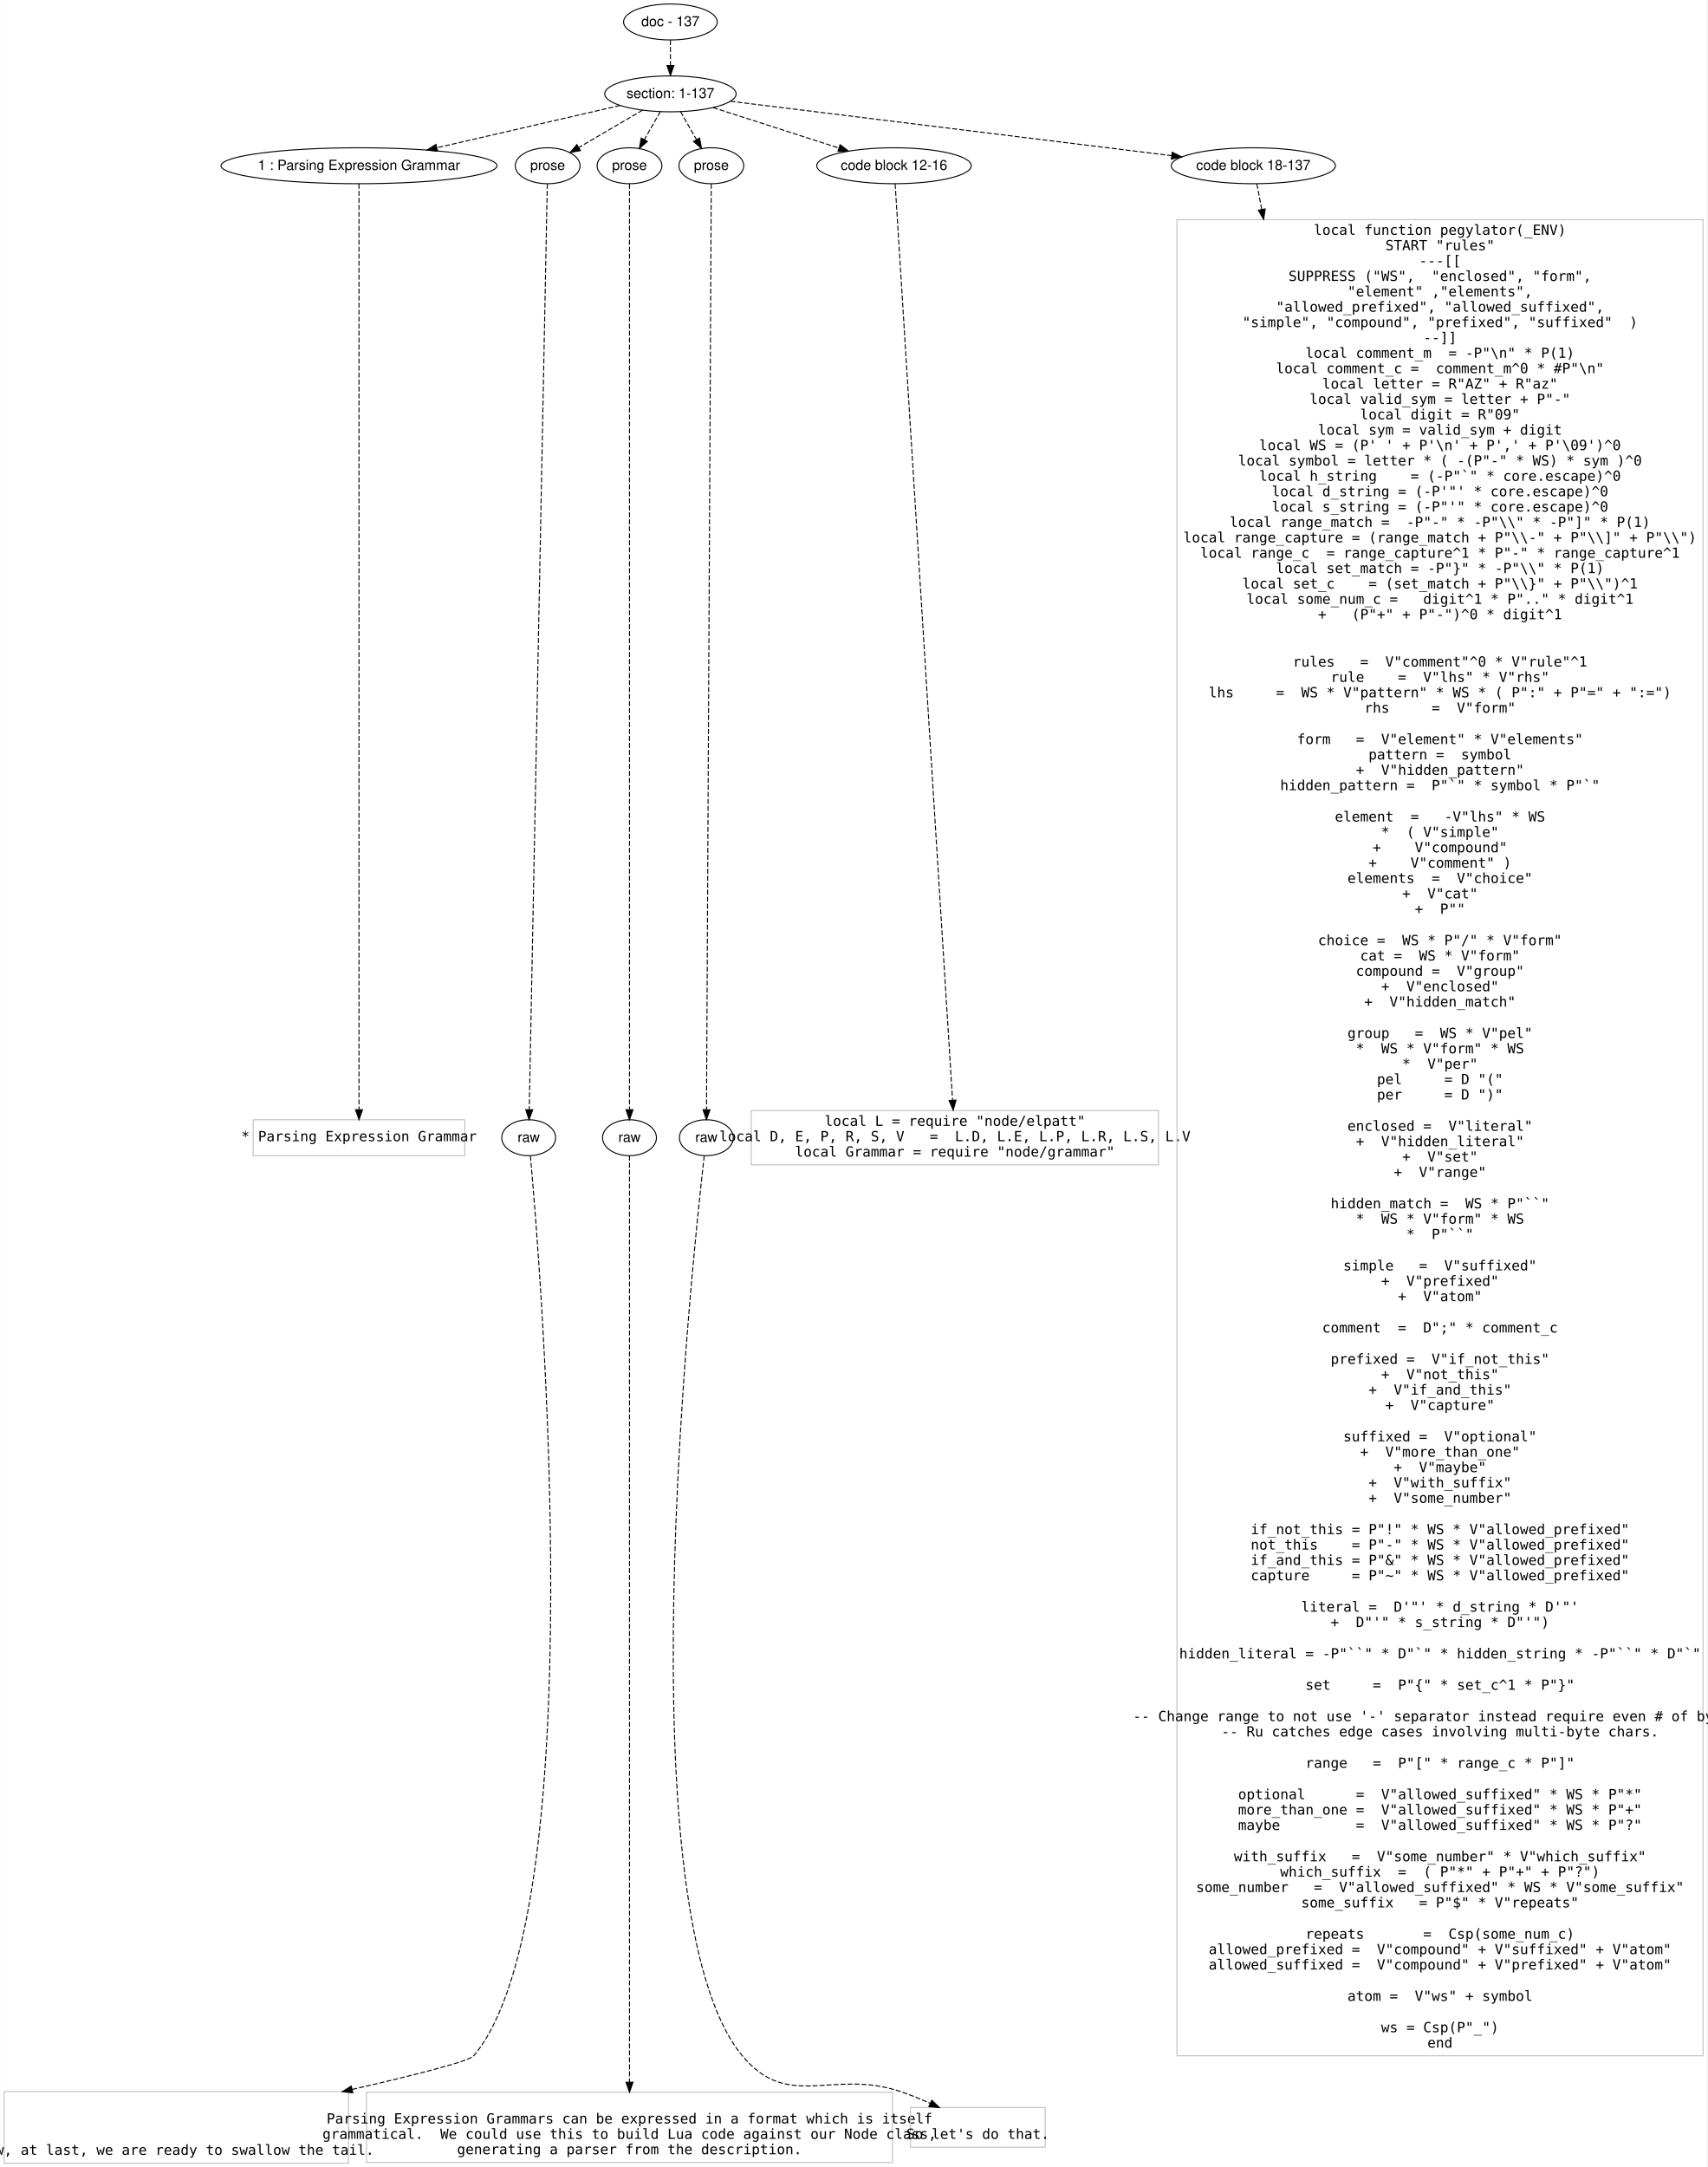
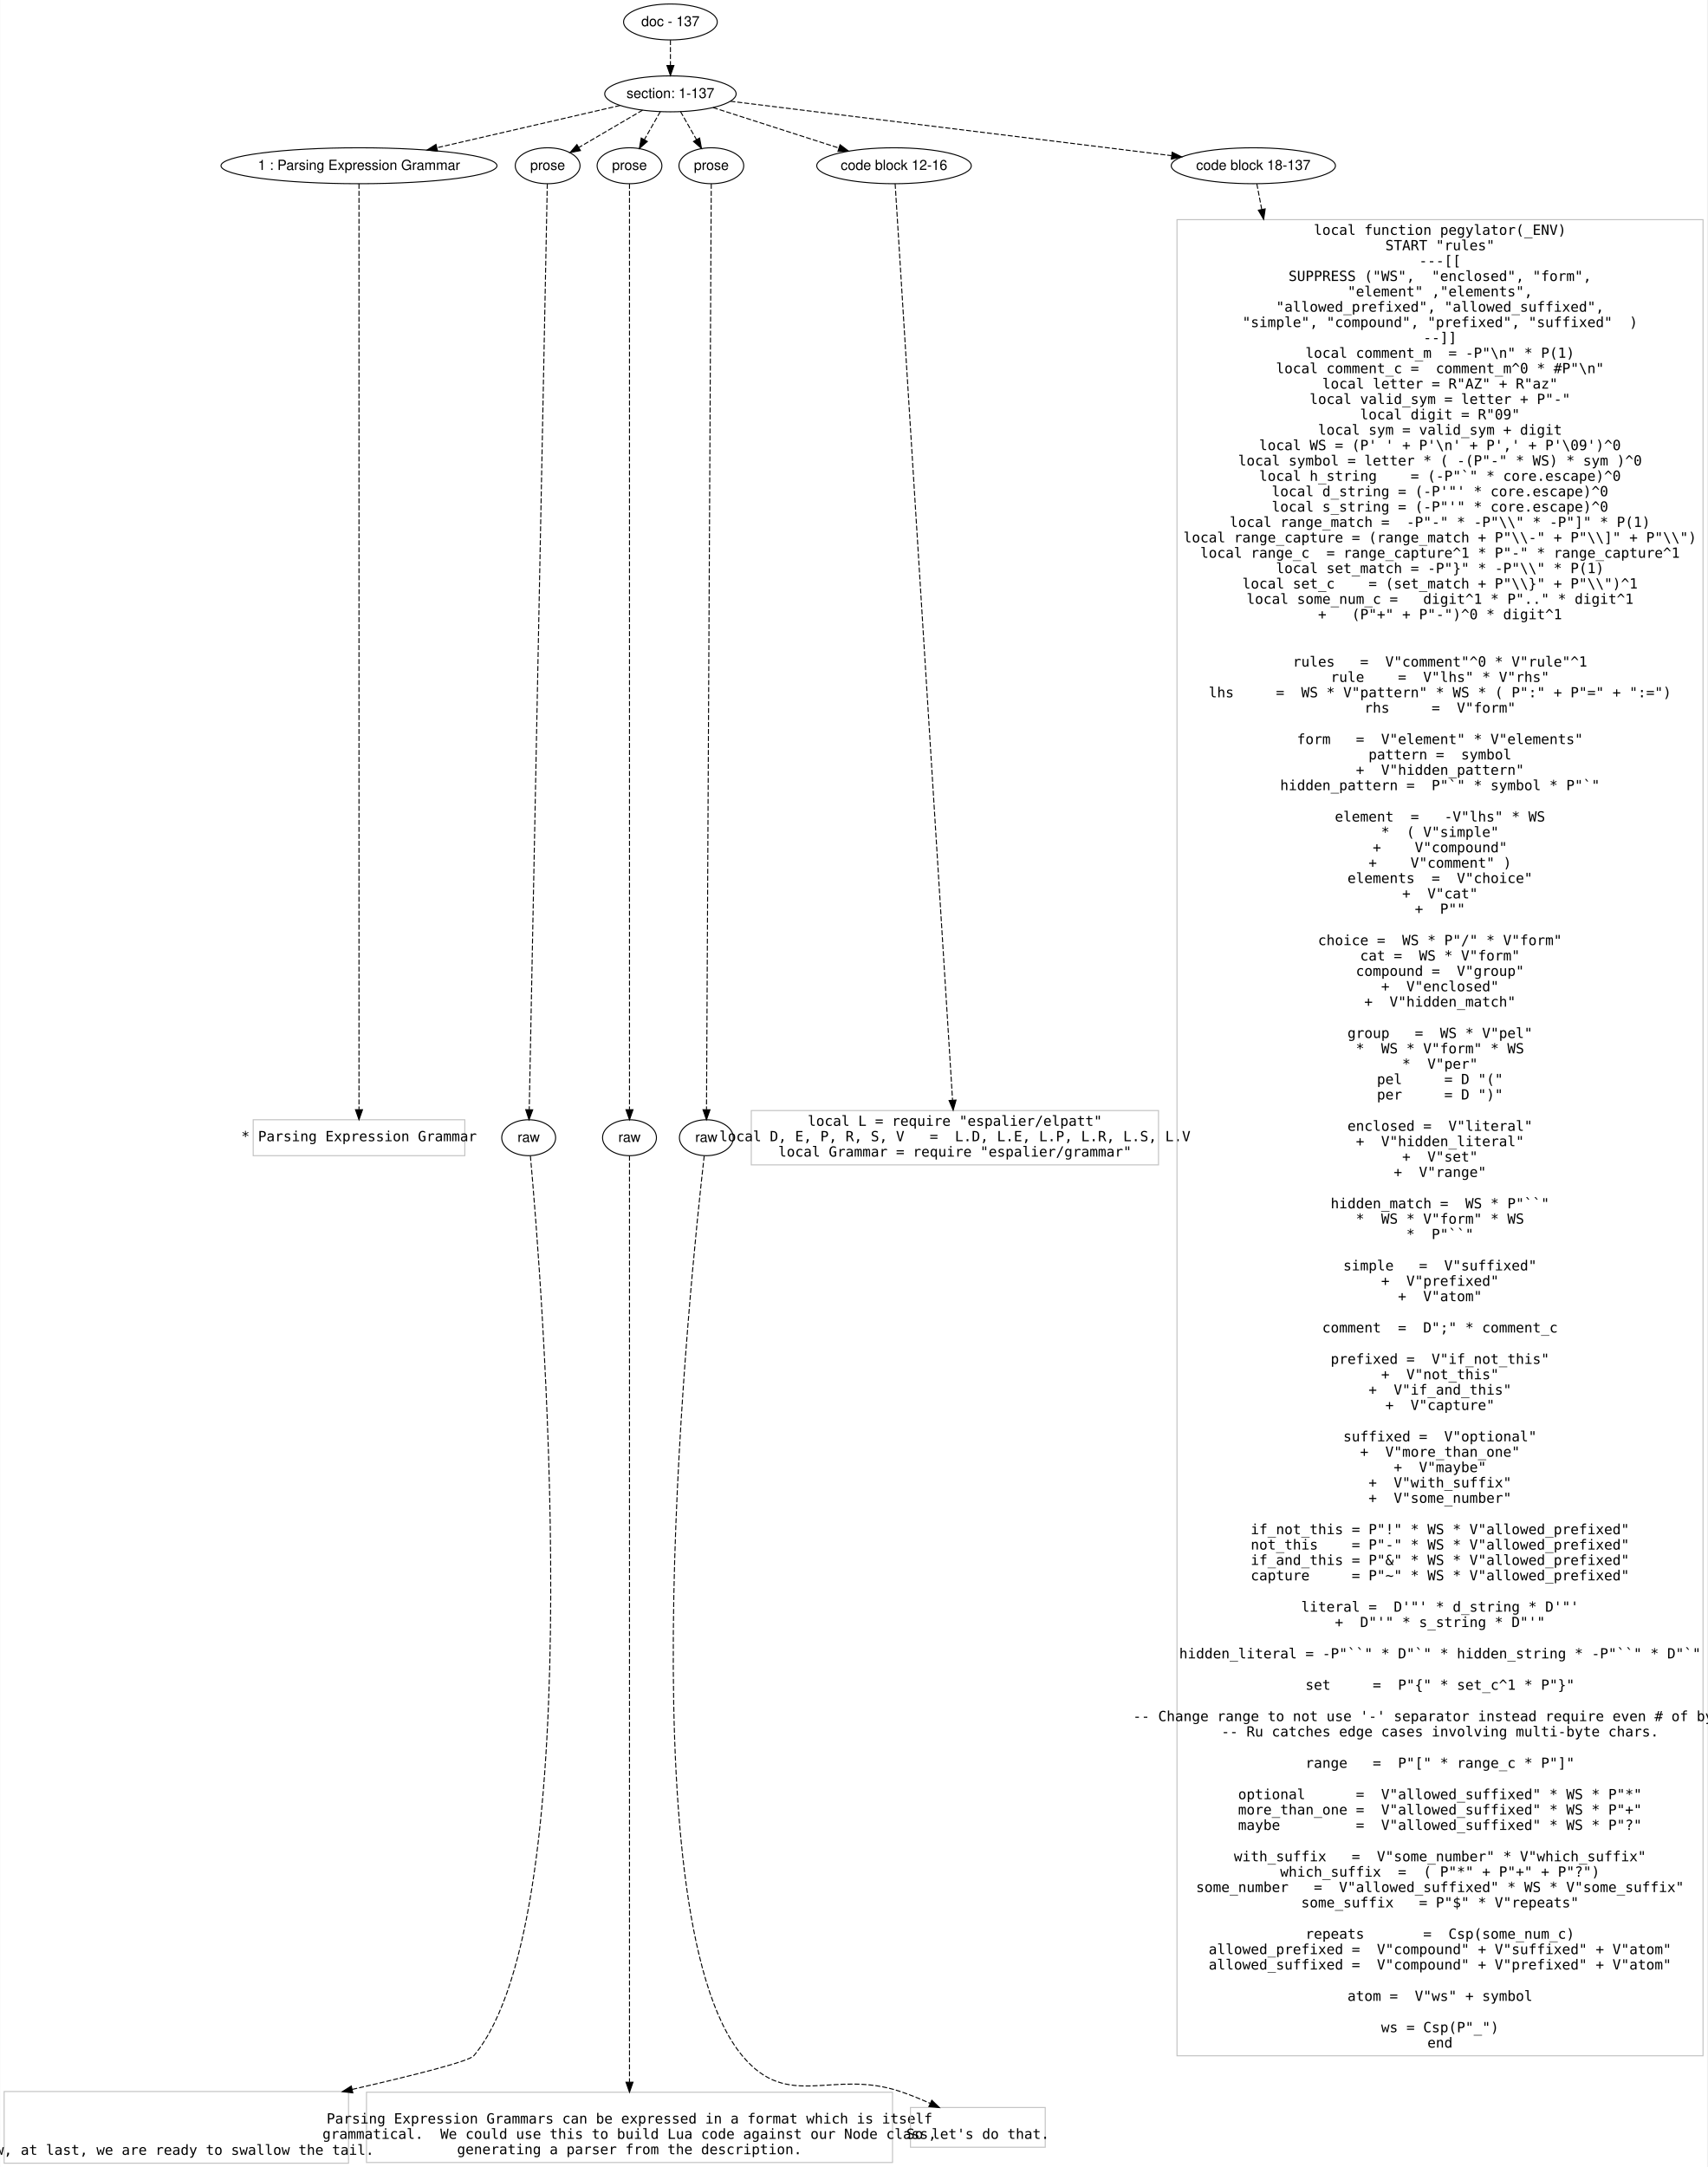
<svg xmlns="http://www.w3.org/2000/svg" width="1710pt" height="2170pt" viewBox="0.00 0.00 1710.00 2170.40">
  <g id="graph0" class="graph" transform="scale(1 1) rotate(0) translate(4 2166.403)">
    <polygon fill="#ffffff" stroke="transparent" points="-4,4 -4,-2166.403 1706,-2166.403 1706,4 -4,4" />
    <g id="node1" class="node">
      <ellipse fill="none" stroke="#000000" cx="667.5" cy="-2144.403" rx="46.958" ry="18" />
      <text text-anchor="middle" x="667.5" y="-2140.203" font-family="Helvetica,sans-Serif" font-size="14.00" fill="#000000">doc - 137</text>
    </g>
    <g id="node2" class="node">
      <ellipse fill="none" stroke="#000000" cx="667.5" cy="-2072.403" rx="65.819" ry="18" />
      <text text-anchor="middle" x="667.5" y="-2068.203" font-family="Helvetica,sans-Serif" font-size="14.00" fill="#000000">section: 1-137</text>
    </g>
    <g id="edge1" class="edge">
      <path fill="none" stroke="#000000" stroke-dasharray="5,2" d="M667.5,-2126.234C667.5,-2118.534 667.5,-2109.377 667.5,-2100.82" />
      <polygon fill="#000000" stroke="#000000" points="671,-2100.816 667.5,-2090.816 664,-2100.816 671,-2100.816" />
    </g>
    <g id="node3" class="node">
      <ellipse fill="none" stroke="#000000" cx="355.5" cy="-2000.403" rx="138.261" ry="18" />
      <text text-anchor="middle" x="355.5" y="-1996.203" font-family="Helvetica,sans-Serif" font-size="14.00" fill="#000000">1 : Parsing Expression Grammar</text>
    </g>
    <g id="edge2" class="edge">
      <path fill="none" stroke="#000000" stroke-dasharray="5,2" d="M617.025,-2060.755C567.381,-2049.299 490.896,-2031.648 433.442,-2018.39" />
      <polygon fill="#000000" stroke="#000000" points="434.201,-2014.973 423.67,-2016.135 432.627,-2021.794 434.201,-2014.973" />
    </g>
    <g id="node4" class="node">
      <ellipse fill="none" stroke="#000000" cx="544.5" cy="-2000.403" rx="32.459" ry="18" />
      <text text-anchor="middle" x="544.5" y="-1996.203" font-family="Helvetica,sans-Serif" font-size="14.00" fill="#000000">prose</text>
    </g>
    <g id="edge3" class="edge">
      <path fill="none" stroke="#000000" stroke-dasharray="5,2" d="M639.589,-2056.065C620.621,-2044.962 595.503,-2030.258 575.846,-2018.752" />
      <polygon fill="#000000" stroke="#000000" points="577.362,-2015.584 566.964,-2013.553 573.826,-2021.625 577.362,-2015.584" />
    </g>
    <g id="node5" class="node">
      <ellipse fill="none" stroke="#000000" cx="626.5" cy="-2000.403" rx="32.459" ry="18" />
      <text text-anchor="middle" x="626.5" y="-1996.203" font-family="Helvetica,sans-Serif" font-size="14.00" fill="#000000">prose</text>
    </g>
    <g id="edge4" class="edge">
      <path fill="none" stroke="#000000" stroke-dasharray="5,2" d="M657.365,-2054.605C652.563,-2046.172 646.731,-2035.931 641.436,-2026.632" />
      <polygon fill="#000000" stroke="#000000" points="644.367,-2024.706 636.377,-2017.748 638.284,-2028.169 644.367,-2024.706" />
    </g>
    <g id="node6" class="node">
      <ellipse fill="none" stroke="#000000" cx="708.5" cy="-2000.403" rx="32.459" ry="18" />
      <text text-anchor="middle" x="708.5" y="-1996.203" font-family="Helvetica,sans-Serif" font-size="14.00" fill="#000000">prose</text>
    </g>
    <g id="edge5" class="edge">
      <path fill="none" stroke="#000000" stroke-dasharray="5,2" d="M677.635,-2054.605C682.437,-2046.172 688.269,-2035.931 693.564,-2026.632" />
      <polygon fill="#000000" stroke="#000000" points="696.716,-2028.169 698.623,-2017.748 690.633,-2024.706 696.716,-2028.169" />
    </g>
    <g id="node7" class="node">
      <ellipse fill="none" stroke="#000000" cx="891.5" cy="-2000.403" rx="77.421" ry="18" />
      <text text-anchor="middle" x="891.5" y="-1996.203" font-family="Helvetica,sans-Serif" font-size="14.00" fill="#000000">code block 12-16</text>
    </g>
    <g id="edge6" class="edge">
      <path fill="none" stroke="#000000" stroke-dasharray="5,2" d="M710.16,-2058.691C745.968,-2047.181 797.366,-2030.66 836.305,-2018.144" />
      <polygon fill="#000000" stroke="#000000" points="837.47,-2021.446 845.919,-2015.054 835.328,-2014.782 837.47,-2021.446" />
    </g>
    <g id="node8" class="node">
      <ellipse fill="none" stroke="#000000" cx="1251.5" cy="-2000.403" rx="82.258" ry="18" />
      <text text-anchor="middle" x="1251.5" y="-1996.203" font-family="Helvetica,sans-Serif" font-size="14.00" fill="#000000">code block 18-137</text>
    </g>
    <g id="edge7" class="edge">
      <path fill="none" stroke="#000000" stroke-dasharray="5,2" d="M727.526,-2065.003C832.737,-2052.031 1050.55,-2025.178 1169.535,-2010.508" />
      <polygon fill="#000000" stroke="#000000" points="1170.186,-2013.955 1179.682,-2009.257 1169.329,-2007.007 1170.186,-2013.955" />
    </g>
    <g id="node9" class="node">
      <polygon fill="none" stroke="#c0c0c0" points="461.5,-1044.901 249.5,-1044.901 249.5,-1008.902 461.5,-1008.902 461.5,-1044.901" />
      <text text-anchor="middle" x="355.5" y="-1023.402" font-family="Inconsolata" font-size="14.00" fill="#000000">* Parsing Expression Grammar</text>
    </g>
    <g id="edge8" class="edge">
      <path fill="none" stroke="#000000" stroke-dasharray="5,2" d="M355.5,-1982.253C355.5,-1863.784 355.5,-1200.991 355.5,-1055.246" />
      <polygon fill="#000000" stroke="#000000" points="359,-1054.927 355.5,-1044.927 352,-1054.927 359,-1054.927" />
    </g>
    <g id="node10" class="node">
      <ellipse fill="none" stroke="#000000" cx="525.5" cy="-1026.901" rx="27" ry="18" />
      <text text-anchor="middle" x="525.5" y="-1022.702" font-family="Helvetica,sans-Serif" font-size="14.00" fill="#000000">raw</text>
    </g>
    <g id="edge9" class="edge">
      <path fill="none" stroke="#000000" stroke-dasharray="5,2" d="M544.146,-1982.253C541.834,-1863.784 528.898,-1200.991 526.053,-1055.246" />
      <polygon fill="#000000" stroke="#000000" points="529.546,-1054.857 525.852,-1044.927 522.548,-1054.993 529.546,-1054.857" />
    </g>
    <g id="node12" class="node">
      <ellipse fill="none" stroke="#000000" cx="626.5" cy="-1026.901" rx="27" ry="18" />
      <text text-anchor="middle" x="626.5" y="-1022.702" font-family="Helvetica,sans-Serif" font-size="14.00" fill="#000000">raw</text>
    </g>
    <g id="edge11" class="edge">
      <path fill="none" stroke="#000000" stroke-dasharray="5,2" d="M626.5,-1982.253C626.5,-1863.784 626.5,-1200.991 626.5,-1055.246" />
      <polygon fill="#000000" stroke="#000000" points="630,-1054.927 626.5,-1044.927 623,-1054.927 630,-1054.927" />
    </g>
    <g id="node14" class="node">
      <ellipse fill="none" stroke="#000000" cx="703.5" cy="-1026.901" rx="27" ry="18" />
      <text text-anchor="middle" x="703.5" y="-1022.702" font-family="Helvetica,sans-Serif" font-size="14.00" fill="#000000">raw</text>
    </g>
    <g id="edge13" class="edge">
      <path fill="none" stroke="#000000" stroke-dasharray="5,2" d="M708.407,-1982.253C707.798,-1863.784 704.394,-1200.991 703.646,-1055.246" />
      <polygon fill="#000000" stroke="#000000" points="707.144,-1054.909 703.593,-1044.927 700.144,-1054.945 707.144,-1054.909" />
    </g>
    <g id="node16" class="node">
      <polygon fill="none" stroke="#c0c0c0" points="1156.5,-1054.102 748.5,-1054.102 748.5,-999.701 1156.5,-999.701 1156.5,-1054.102" />
-       <text text-anchor="middle" x="952.5" y="-1038.802" font-family="Inconsolata" font-size="14.00" fill="#000000">local L = require "node/elpatt"</text>
+       <text text-anchor="middle" x="952.5" y="-1038.802" font-family="Inconsolata" font-size="14.00" fill="#000000">local L = require "espalier/elpatt"</text>
      <text text-anchor="middle" x="952.5" y="-1023.402" font-family="Inconsolata" font-size="14.00" fill="#000000">local D, E, P, R, S, V   =  L.D, L.E, L.P, L.R, L.S, L.V</text>
-       <text text-anchor="middle" x="952.5" y="-1008.001" font-family="Inconsolata" font-size="14.00" fill="#000000">local Grammar = require "node/grammar"</text>
+       <text text-anchor="middle" x="952.5" y="-1008.001" font-family="Inconsolata" font-size="14.00" fill="#000000">local Grammar = require "espalier/grammar"</text>
    </g>
    <g id="edge15" class="edge">
      <path fill="none" stroke="#000000" stroke-dasharray="5,2" d="M892.637,-1982.253C899.915,-1866.111 939.973,-1226.817 950.149,-1064.424" />
      <polygon fill="#000000" stroke="#000000" points="953.643,-1064.627 950.775,-1054.428 946.657,-1064.19 953.643,-1064.627" />
    </g>
    <g id="node17" class="node">
      <polygon fill="none" stroke="#c0c0c0" points="1702,-1946.405 1175,-1946.405 1175,-107.398 1702,-107.398 1702,-1946.405" />
      <text text-anchor="middle" x="1438.5" y="-1931.203" font-family="Inconsolata" font-size="14.00" fill="#000000">local function pegylator(_ENV)</text>
      <text text-anchor="middle" x="1438.5" y="-1915.803" font-family="Inconsolata" font-size="14.00" fill="#000000">   START "rules"</text>
      <text text-anchor="middle" x="1438.5" y="-1900.403" font-family="Inconsolata" font-size="14.00" fill="#000000">   ---[[</text>
      <text text-anchor="middle" x="1438.5" y="-1885.003" font-family="Inconsolata" font-size="14.00" fill="#000000">   SUPPRESS ("WS",  "enclosed", "form",</text>
      <text text-anchor="middle" x="1438.5" y="-1869.603" font-family="Inconsolata" font-size="14.00" fill="#000000">            "element" ,"elements",</text>
      <text text-anchor="middle" x="1438.5" y="-1854.203" font-family="Inconsolata" font-size="14.00" fill="#000000">            "allowed_prefixed", "allowed_suffixed",</text>
      <text text-anchor="middle" x="1438.5" y="-1838.803" font-family="Inconsolata" font-size="14.00" fill="#000000">            "simple", "compound", "prefixed", "suffixed"  )</text>
      <text text-anchor="middle" x="1438.5" y="-1823.403" font-family="Inconsolata" font-size="14.00" fill="#000000">   --]]</text>
      <text text-anchor="middle" x="1438.5" y="-1808.003" font-family="Inconsolata" font-size="14.00" fill="#000000">   local comment_m  = -P"\n" * P(1)</text>
      <text text-anchor="middle" x="1438.5" y="-1792.603" font-family="Inconsolata" font-size="14.00" fill="#000000">   local comment_c =  comment_m^0 * #P"\n"</text>
      <text text-anchor="middle" x="1438.5" y="-1777.203" font-family="Inconsolata" font-size="14.00" fill="#000000">   local letter = R"AZ" + R"az"</text>
      <text text-anchor="middle" x="1438.5" y="-1761.803" font-family="Inconsolata" font-size="14.00" fill="#000000">   local valid_sym = letter + P"-"</text>
      <text text-anchor="middle" x="1438.5" y="-1746.403" font-family="Inconsolata" font-size="14.00" fill="#000000">   local digit = R"09"</text>
      <text text-anchor="middle" x="1438.5" y="-1731.003" font-family="Inconsolata" font-size="14.00" fill="#000000">   local sym = valid_sym + digit</text>
      <text text-anchor="middle" x="1438.5" y="-1715.603" font-family="Inconsolata" font-size="14.00" fill="#000000">   local WS = (P' ' + P'\n' + P',' + P'\09')^0</text>
      <text text-anchor="middle" x="1438.5" y="-1700.203" font-family="Inconsolata" font-size="14.00" fill="#000000">   local symbol = letter * ( -(P"-" * WS) * sym )^0</text>
      <text text-anchor="middle" x="1438.5" y="-1684.803" font-family="Inconsolata" font-size="14.00" fill="#000000">   local h_string    = (-P"`" * core.escape)^0</text>
      <text text-anchor="middle" x="1438.5" y="-1669.402" font-family="Inconsolata" font-size="14.00" fill="#000000">   local d_string = (-P'"' * core.escape)^0</text>
      <text text-anchor="middle" x="1438.5" y="-1654.002" font-family="Inconsolata" font-size="14.00" fill="#000000">   local s_string = (-P"'" * core.escape)^0</text>
      <text text-anchor="middle" x="1438.5" y="-1638.602" font-family="Inconsolata" font-size="14.00" fill="#000000">   local range_match =  -P"-" * -P"\\" * -P"]" * P(1)</text>
      <text text-anchor="middle" x="1438.5" y="-1623.202" font-family="Inconsolata" font-size="14.00" fill="#000000">   local range_capture = (range_match + P"\\-" + P"\\]" + P"\\")</text>
      <text text-anchor="middle" x="1438.5" y="-1607.802" font-family="Inconsolata" font-size="14.00" fill="#000000">   local range_c  = range_capture^1 * P"-" * range_capture^1</text>
      <text text-anchor="middle" x="1438.5" y="-1592.402" font-family="Inconsolata" font-size="14.00" fill="#000000">   local set_match = -P"}" * -P"\\" * P(1)</text>
      <text text-anchor="middle" x="1438.5" y="-1577.002" font-family="Inconsolata" font-size="14.00" fill="#000000">   local set_c    = (set_match + P"\\}" + P"\\")^1</text>
      <text text-anchor="middle" x="1438.5" y="-1561.602" font-family="Inconsolata" font-size="14.00" fill="#000000">   local some_num_c =   digit^1 * P".." * digit^1</text>
      <text text-anchor="middle" x="1438.5" y="-1546.202" font-family="Inconsolata" font-size="14.00" fill="#000000">                +   (P"+" + P"-")^0 * digit^1</text>
      <text text-anchor="middle" x="1438.5" y="-1498.802" font-family="Inconsolata" font-size="14.00" fill="#000000">   rules   =  V"comment"^0 * V"rule"^1</text>
      <text text-anchor="middle" x="1438.5" y="-1483.402" font-family="Inconsolata" font-size="14.00" fill="#000000">   rule    =  V"lhs" * V"rhs"</text>
      <text text-anchor="middle" x="1438.5" y="-1468.002" font-family="Inconsolata" font-size="14.00" fill="#000000">   lhs     =  WS * V"pattern" * WS * ( P":" + P"=" + ":=")</text>
      <text text-anchor="middle" x="1438.5" y="-1452.602" font-family="Inconsolata" font-size="14.00" fill="#000000">   rhs     =  V"form"</text>
      <text text-anchor="middle" x="1438.5" y="-1421.202" font-family="Inconsolata" font-size="14.00" fill="#000000">   form   =  V"element" * V"elements"</text>
      <text text-anchor="middle" x="1438.5" y="-1405.802" font-family="Inconsolata" font-size="14.00" fill="#000000">   pattern =  symbol</text>
      <text text-anchor="middle" x="1438.5" y="-1390.402" font-family="Inconsolata" font-size="14.00" fill="#000000">         +  V"hidden_pattern"</text>
      <text text-anchor="middle" x="1438.5" y="-1375.002" font-family="Inconsolata" font-size="14.00" fill="#000000">   hidden_pattern =  P"`" * symbol * P"`"</text>
      <text text-anchor="middle" x="1438.5" y="-1343.602" font-family="Inconsolata" font-size="14.00" fill="#000000">   element  =   -V"lhs" * WS</text>
      <text text-anchor="middle" x="1438.5" y="-1328.202" font-family="Inconsolata" font-size="14.00" fill="#000000">            *  ( V"simple"</text>
      <text text-anchor="middle" x="1438.5" y="-1312.802" font-family="Inconsolata" font-size="14.00" fill="#000000">            +    V"compound"</text>
      <text text-anchor="middle" x="1438.5" y="-1297.402" font-family="Inconsolata" font-size="14.00" fill="#000000">            +    V"comment" )</text>
      <text text-anchor="middle" x="1438.5" y="-1282.002" font-family="Inconsolata" font-size="14.00" fill="#000000">   elements  =  V"choice"</text>
      <text text-anchor="middle" x="1438.5" y="-1266.602" font-family="Inconsolata" font-size="14.00" fill="#000000">             +  V"cat"</text>
      <text text-anchor="middle" x="1438.5" y="-1251.202" font-family="Inconsolata" font-size="14.00" fill="#000000">             +  P""</text>
      <text text-anchor="middle" x="1438.5" y="-1219.802" font-family="Inconsolata" font-size="14.00" fill="#000000">   choice =  WS * P"/" * V"form"</text>
      <text text-anchor="middle" x="1438.5" y="-1204.402" font-family="Inconsolata" font-size="14.00" fill="#000000">   cat =  WS * V"form"</text>
      <text text-anchor="middle" x="1438.5" y="-1189.002" font-family="Inconsolata" font-size="14.00" fill="#000000">   compound =  V"group"</text>
      <text text-anchor="middle" x="1438.5" y="-1173.602" font-family="Inconsolata" font-size="14.00" fill="#000000">          +  V"enclosed"</text>
      <text text-anchor="middle" x="1438.5" y="-1158.202" font-family="Inconsolata" font-size="14.00" fill="#000000">          +  V"hidden_match"</text>
      <text text-anchor="middle" x="1438.5" y="-1126.802" font-family="Inconsolata" font-size="14.00" fill="#000000">   group   =  WS * V"pel"</text>
      <text text-anchor="middle" x="1438.5" y="-1111.401" font-family="Inconsolata" font-size="14.00" fill="#000000">           *  WS * V"form" * WS</text>
      <text text-anchor="middle" x="1438.5" y="-1096.002" font-family="Inconsolata" font-size="14.00" fill="#000000">           *  V"per"</text>
      <text text-anchor="middle" x="1438.5" y="-1080.601" font-family="Inconsolata" font-size="14.00" fill="#000000">   pel     = D "("</text>
      <text text-anchor="middle" x="1438.5" y="-1065.201" font-family="Inconsolata" font-size="14.00" fill="#000000">   per     = D ")"</text>
      <text text-anchor="middle" x="1438.5" y="-1033.801" font-family="Inconsolata" font-size="14.00" fill="#000000">   enclosed =  V"literal"</text>
      <text text-anchor="middle" x="1438.5" y="-1018.401" font-family="Inconsolata" font-size="14.00" fill="#000000">            +  V"hidden_literal"</text>
      <text text-anchor="middle" x="1438.5" y="-1003.001" font-family="Inconsolata" font-size="14.00" fill="#000000">            +  V"set"</text>
      <text text-anchor="middle" x="1438.5" y="-987.601" font-family="Inconsolata" font-size="14.00" fill="#000000">            +  V"range"</text>
      <text text-anchor="middle" x="1438.5" y="-956.201" font-family="Inconsolata" font-size="14.00" fill="#000000">   hidden_match =  WS * P"``"</text>
      <text text-anchor="middle" x="1438.5" y="-940.801" font-family="Inconsolata" font-size="14.00" fill="#000000">                *  WS * V"form" * WS</text>
      <text text-anchor="middle" x="1438.5" y="-925.401" font-family="Inconsolata" font-size="14.00" fill="#000000">                *  P"``"</text>
      <text text-anchor="middle" x="1438.5" y="-894.001" font-family="Inconsolata" font-size="14.00" fill="#000000">   simple   =  V"suffixed"</text>
      <text text-anchor="middle" x="1438.5" y="-878.601" font-family="Inconsolata" font-size="14.00" fill="#000000">            +  V"prefixed"</text>
      <text text-anchor="middle" x="1438.5" y="-863.201" font-family="Inconsolata" font-size="14.00" fill="#000000">            +  V"atom"</text>
      <text text-anchor="middle" x="1438.5" y="-831.801" font-family="Inconsolata" font-size="14.00" fill="#000000">   comment  =  D";" * comment_c</text>
      <text text-anchor="middle" x="1438.5" y="-800.401" font-family="Inconsolata" font-size="14.00" fill="#000000">   prefixed =  V"if_not_this"</text>
      <text text-anchor="middle" x="1438.5" y="-785.001" font-family="Inconsolata" font-size="14.00" fill="#000000">            +  V"not_this"</text>
      <text text-anchor="middle" x="1438.5" y="-769.601" font-family="Inconsolata" font-size="14.00" fill="#000000">            +  V"if_and_this"</text>
      <text text-anchor="middle" x="1438.5" y="-754.201" font-family="Inconsolata" font-size="14.00" fill="#000000">            +  V"capture"</text>
      <text text-anchor="middle" x="1438.5" y="-722.801" font-family="Inconsolata" font-size="14.00" fill="#000000">   suffixed =  V"optional"</text>
      <text text-anchor="middle" x="1438.5" y="-707.401" font-family="Inconsolata" font-size="14.00" fill="#000000">            +  V"more_than_one"</text>
      <text text-anchor="middle" x="1438.5" y="-692.001" font-family="Inconsolata" font-size="14.00" fill="#000000">            +  V"maybe"</text>
      <text text-anchor="middle" x="1438.5" y="-676.601" font-family="Inconsolata" font-size="14.00" fill="#000000">            +  V"with_suffix"</text>
      <text text-anchor="middle" x="1438.5" y="-661.201" font-family="Inconsolata" font-size="14.00" fill="#000000">            +  V"some_number"</text>
      <text text-anchor="middle" x="1438.5" y="-629.801" font-family="Inconsolata" font-size="14.00" fill="#000000">   if_not_this = P"!" * WS * V"allowed_prefixed"</text>
      <text text-anchor="middle" x="1438.5" y="-614.401" font-family="Inconsolata" font-size="14.00" fill="#000000">   not_this    = P"-" * WS * V"allowed_prefixed"</text>
      <text text-anchor="middle" x="1438.5" y="-599.001" font-family="Inconsolata" font-size="14.00" fill="#000000">   if_and_this = P"&amp;" * WS * V"allowed_prefixed"</text>
      <text text-anchor="middle" x="1438.5" y="-583.601" font-family="Inconsolata" font-size="14.00" fill="#000000">   capture     = P"~" * WS * V"allowed_prefixed"</text>
      <text text-anchor="middle" x="1438.5" y="-552.201" font-family="Inconsolata" font-size="14.00" fill="#000000">   literal =  D'"' * d_string * D'"'</text>
-       <text text-anchor="middle" x="1438.5" y="-536.801" font-family="Inconsolata" font-size="14.00" fill="#000000">           +  D"'" * s_string * D"'")</text>
+       <text text-anchor="middle" x="1438.5" y="-536.801" font-family="Inconsolata" font-size="14.00" fill="#000000">           +  D"'" * s_string * D"'"</text>
      <text text-anchor="middle" x="1438.5" y="-505.401" font-family="Inconsolata" font-size="14.00" fill="#000000">   hidden_literal = -P"``" * D"`" * hidden_string * -P"``" * D"`"</text>
      <text text-anchor="middle" x="1438.5" y="-474.001" font-family="Inconsolata" font-size="14.00" fill="#000000">   set     =  P"{" * set_c^1 * P"}"</text>
      <text text-anchor="middle" x="1438.5" y="-442.601" font-family="Inconsolata" font-size="14.00" fill="#000000">-- Change range to not use '-' separator instead require even # of bytes.</text>
      <text text-anchor="middle" x="1438.5" y="-427.2" font-family="Inconsolata" font-size="14.00" fill="#000000">-- Ru catches edge cases involving multi-byte chars.</text>
      <text text-anchor="middle" x="1438.5" y="-395.8" font-family="Inconsolata" font-size="14.00" fill="#000000">   range   =  P"[" * range_c * P"]"</text>
      <text text-anchor="middle" x="1438.5" y="-364.4" font-family="Inconsolata" font-size="14.00" fill="#000000">   optional      =  V"allowed_suffixed" * WS * P"*"</text>
      <text text-anchor="middle" x="1438.5" y="-349" font-family="Inconsolata" font-size="14.00" fill="#000000">   more_than_one =  V"allowed_suffixed" * WS * P"+"</text>
      <text text-anchor="middle" x="1438.5" y="-333.6" font-family="Inconsolata" font-size="14.00" fill="#000000">   maybe         =  V"allowed_suffixed" * WS * P"?"</text>
      <text text-anchor="middle" x="1438.5" y="-302.2" font-family="Inconsolata" font-size="14.00" fill="#000000">   with_suffix   =  V"some_number" * V"which_suffix"</text>
      <text text-anchor="middle" x="1438.5" y="-286.8" font-family="Inconsolata" font-size="14.00" fill="#000000">   which_suffix  =  ( P"*" + P"+" + P"?")</text>
      <text text-anchor="middle" x="1438.5" y="-271.4" font-family="Inconsolata" font-size="14.00" fill="#000000">   some_number   =  V"allowed_suffixed" * WS * V"some_suffix"</text>
      <text text-anchor="middle" x="1438.5" y="-256" font-family="Inconsolata" font-size="14.00" fill="#000000">   some_suffix   = P"$" * V"repeats"</text>
      <text text-anchor="middle" x="1438.5" y="-224.6" font-family="Inconsolata" font-size="14.00" fill="#000000">   repeats       =  Csp(some_num_c)</text>
      <text text-anchor="middle" x="1438.5" y="-209.2" font-family="Inconsolata" font-size="14.00" fill="#000000">   allowed_prefixed =  V"compound" + V"suffixed" + V"atom"</text>
      <text text-anchor="middle" x="1438.5" y="-193.8" font-family="Inconsolata" font-size="14.00" fill="#000000">   allowed_suffixed =  V"compound" + V"prefixed" + V"atom"</text>
      <text text-anchor="middle" x="1438.5" y="-162.4" font-family="Inconsolata" font-size="14.00" fill="#000000">   atom =  V"ws" + symbol</text>
      <text text-anchor="middle" x="1438.5" y="-131" font-family="Inconsolata" font-size="14.00" fill="#000000">   ws = Csp(P"_")</text>
      <text text-anchor="middle" x="1438.5" y="-115.6" font-family="Inconsolata" font-size="14.00" fill="#000000">end</text>
    </g>
    <g id="edge16" class="edge">
      <path fill="none" stroke="#000000" stroke-dasharray="5,2" d="M1254.986,-1982.253C1256.298,-1975.427 1257.956,-1966.795 1259.922,-1956.559" />
      <polygon fill="#000000" stroke="#000000" points="1263.364,-1957.194 1261.813,-1946.713 1256.49,-1955.873 1263.364,-1957.194" />
    </g>
    <g id="node11" class="node">
      <polygon fill="none" stroke="#c0c0c0" points="345,-71.601 0,-71.601 0,.201 345,.201 345,-71.601" />
      <text text-anchor="middle" x="172.5" y="-8.2" font-family="Inconsolata" font-size="14.00" fill="#000000">Now, at last, we are ready to swallow the tail.</text>
    </g>
    <g id="edge10" class="edge">
      <path fill="none" stroke="#000000" stroke-dasharray="5,2" d="M527.212,-1008.682C537.781,-892.002 589.868,-249.924 470.5,-107.4 465.818,-101.809 410.49,-87.857 348.756,-73.73" />
      <polygon fill="#000000" stroke="#000000" points="349.327,-70.271 338.799,-71.463 347.772,-77.096 349.327,-70.271" />
    </g>
    <g id="node13" class="node">
      <polygon fill="none" stroke="#c0c0c0" points="890,-70.9 363,-70.9 363,-.5 890,-.5 890,-70.9" />
      <text text-anchor="middle" x="626.5" y="-39.6" font-family="Inconsolata" font-size="14.00" fill="#000000">Parsing Expression Grammars can be expressed in a format which is itself</text>
      <text text-anchor="middle" x="626.5" y="-24.2" font-family="Inconsolata" font-size="14.00" fill="#000000">grammatical.  We could use this to build Lua code against our Node class,</text>
      <text text-anchor="middle" x="626.5" y="-8.8" font-family="Inconsolata" font-size="14.00" fill="#000000">generating a parser from the description.</text>
    </g>
    <g id="edge12" class="edge">
      <path fill="none" stroke="#000000" stroke-dasharray="5,2" d="M626.5,-1008.851C626.5,-893.399 626.5,-257.652 626.5,-81.158" />
      <polygon fill="#000000" stroke="#000000" points="630,-80.925 626.5,-70.925 623,-80.925 630,-80.925" />
    </g>
    <g id="node15" class="node">
      <polygon fill="none" stroke="#c0c0c0" points="1043,-55.602 908,-55.602 908,-15.798 1043,-15.798 1043,-55.602" />
      <text text-anchor="middle" x="975.5" y="-24.2" font-family="Inconsolata" font-size="14.00" fill="#000000">So let's do that.</text>
    </g>
    <g id="edge14" class="edge">
      <path fill="none" stroke="#000000" stroke-dasharray="5,2" d="M701.353,-1008.689C688.007,-892.053 620.764,-250.204 739.5,-107.4 785.823,-51.687 829.917,-94.769 898.5,-71.4 908.124,-68.121 918.154,-64.016 927.671,-59.768" />
      <polygon fill="#000000" stroke="#000000" points="929.353,-62.848 936.985,-55.499 926.436,-56.485 929.353,-62.848" />
    </g>
  </g>
</svg>
